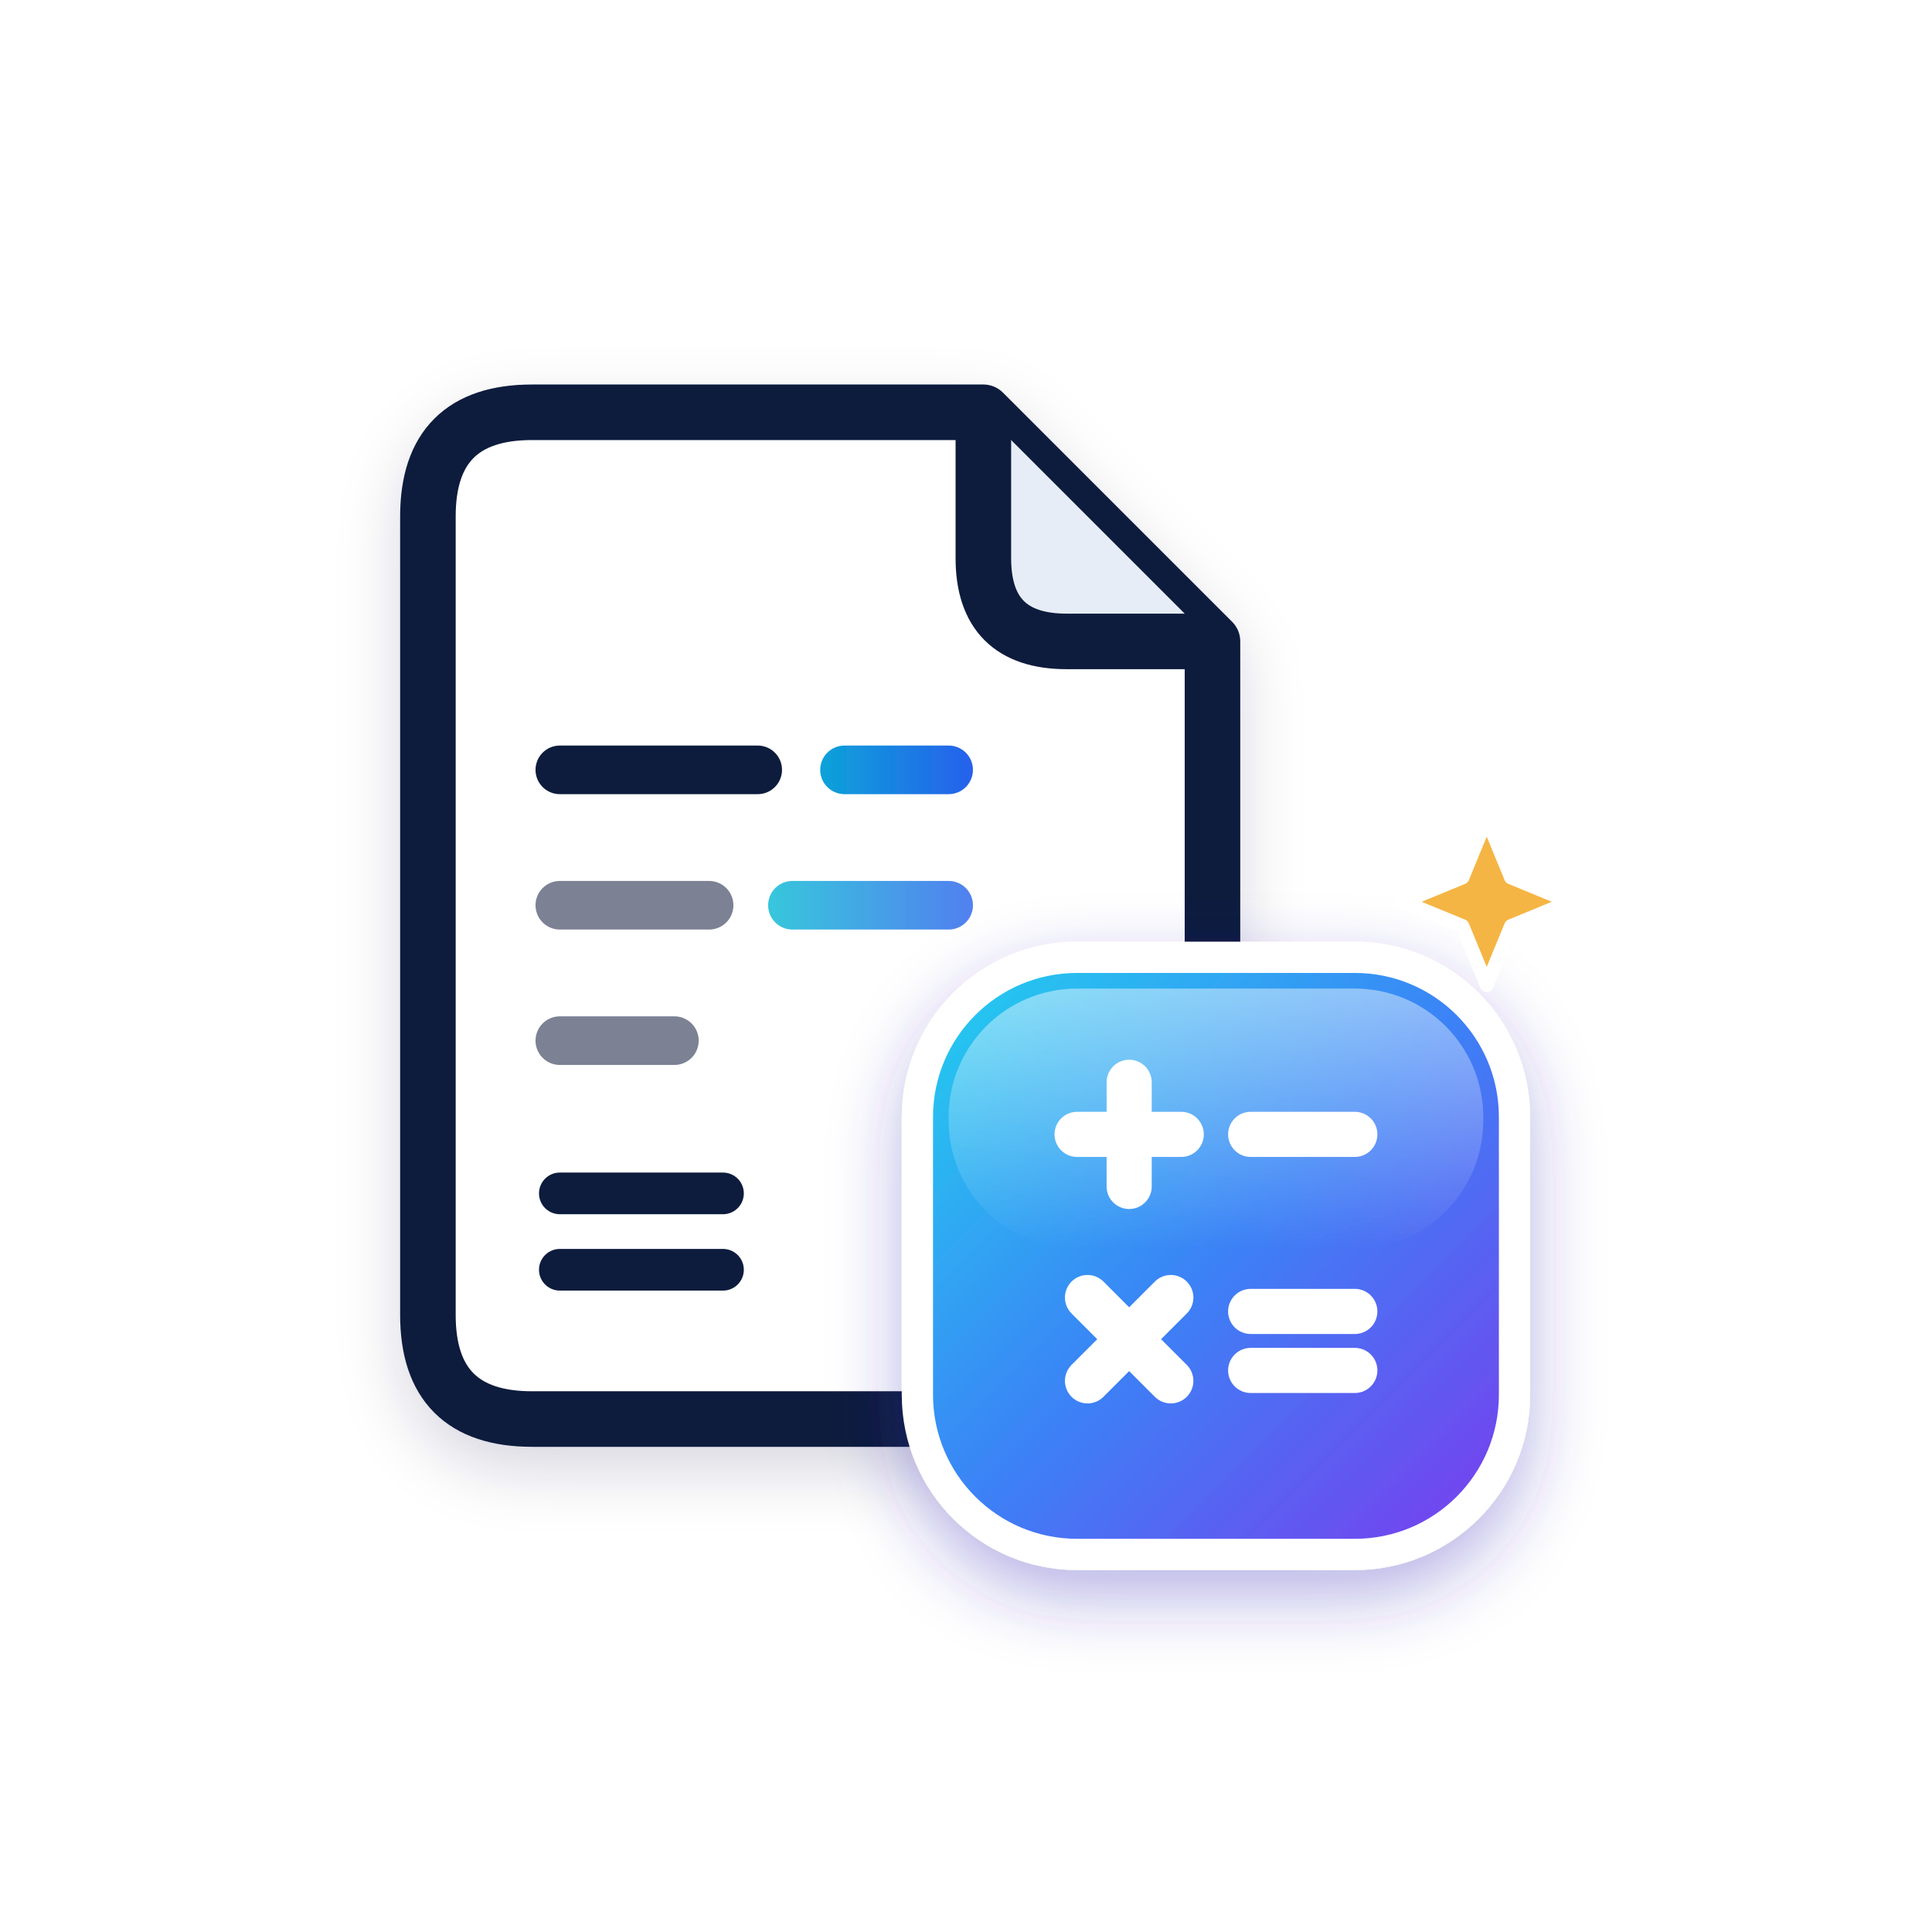
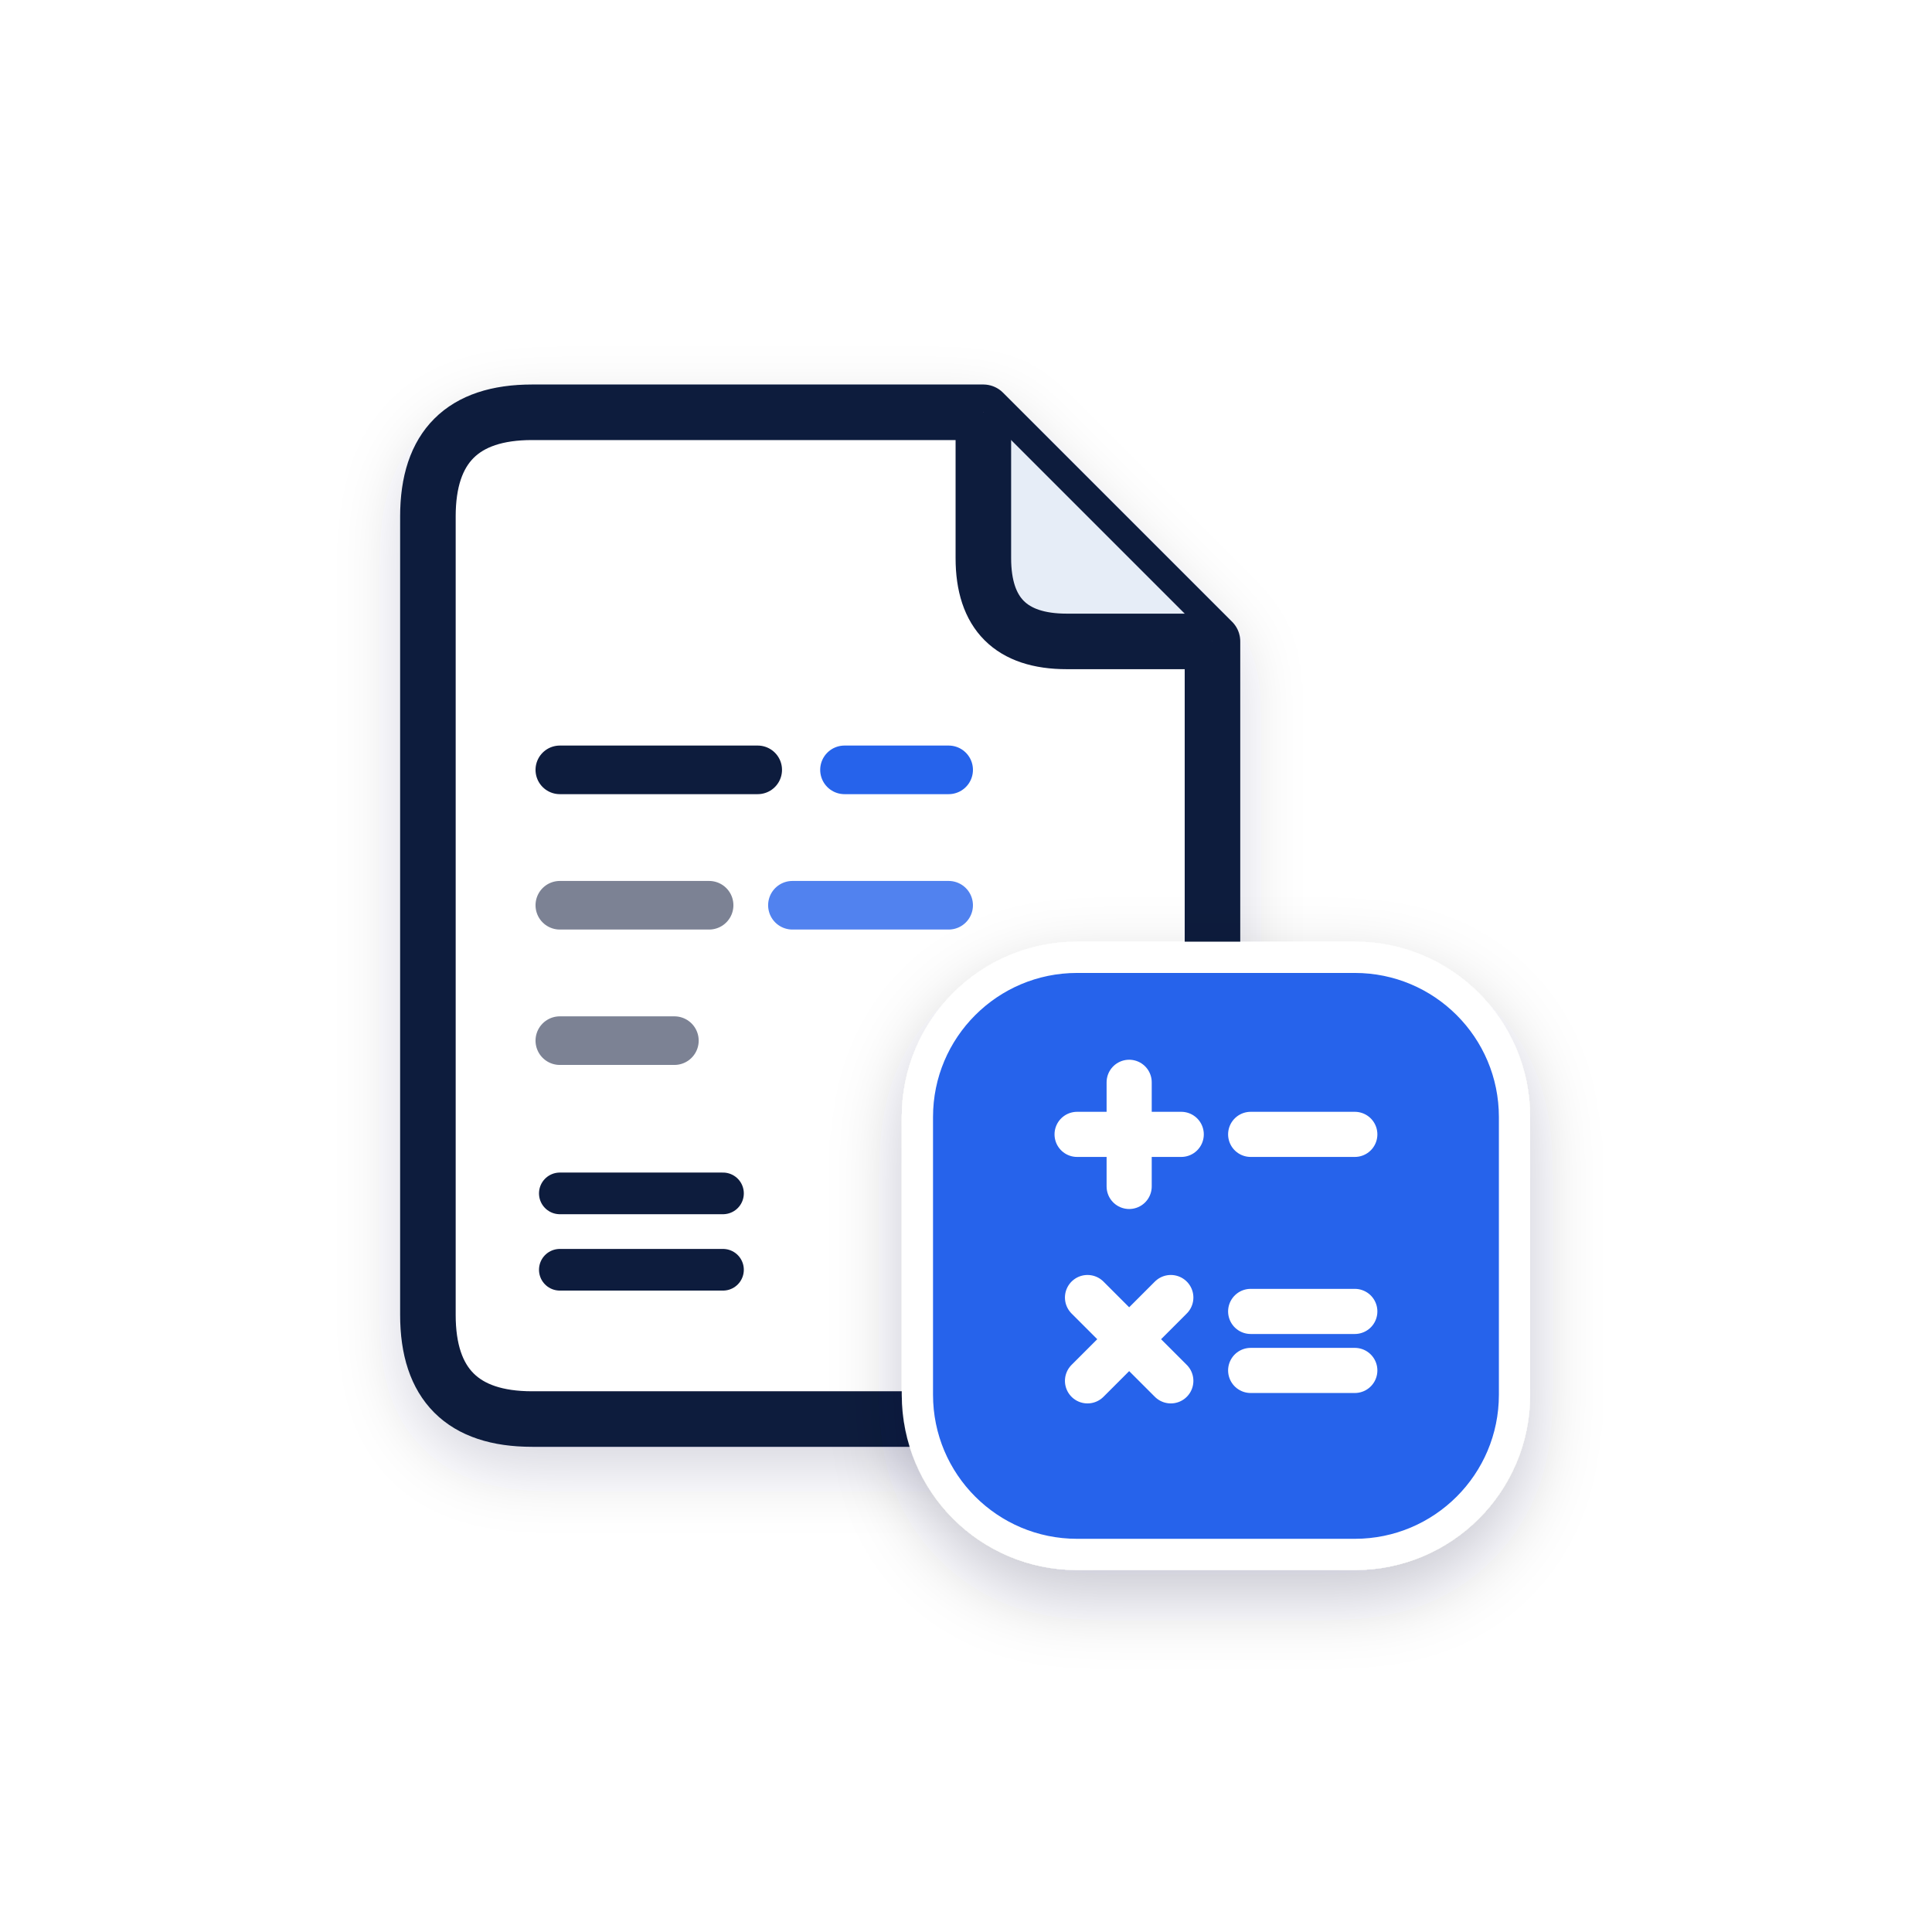
<svg xmlns="http://www.w3.org/2000/svg" viewBox="0 0 1024 1024">
  <defs>
    <linearGradient id="bg" x1="0" y1="0" x2="0" y2="1">
      <stop offset="0" stop-color="#ffffff" />
      <stop offset="1" stop-color="#eef2f8" />
    </linearGradient>
-     <linearGradient id="badge" x1="0" y1="0" x2="1" y2="1">
-       <stop offset="0" stop-color="#22d3ee" />
-       <stop offset=".5" stop-color="#3b82f6" />
-       <stop offset="1" stop-color="#7c3aed" />
-     </linearGradient>
-     <linearGradient id="shine" x1="0" y1="0" x2="0" y2="1">
-       <stop offset="0" stop-color="#ffffff" stop-opacity=".45" />
-       <stop offset="1" stop-color="#ffffff" stop-opacity="0" />
-     </linearGradient>
-     <linearGradient id="eq" gradientUnits="userSpaceOnUse" x1="430" y1="0" x2="540" y2="0">
-       <stop offset="0" stop-color="#06b6d4" />
-       <stop offset="1" stop-color="#2563eb" />
-     </linearGradient>
    <filter id="shadow" x="-20%" y="-20%" width="140%" height="140%">
      <feDropShadow dx="0" dy="14" stdDeviation="18" flood-color="#0f1b3d" flood-opacity=".16" />
    </filter>
    <filter id="glow" x="-30%" y="-30%" width="160%" height="160%">
-       <feDropShadow dx="0" dy="16" stdDeviation="20" flood-color="#3b2bb8" flood-opacity=".35" />
+       <feDropShadow dx="0" dy="16" stdDeviation="20" flood-color="#0f1b3d" flood-opacity=".22" />
    </filter>
  </defs>
  <rect width="1024" height="1024" fill="#ffffff" />
  <g transform="translate(512 512) scale(0.92) translate(-540 -505)">
    <g filter="url(#shadow)">
      <path d="M290 186 H550 L682 318 V706 Q682 766 622 766 H290 Q230 766 230 706 V246 Q230 186 290 186 Z" fill="#ffffff" stroke="#0f1b3d" stroke-width="32" stroke-linejoin="round" />
      <path d="M550 186 V270 Q550 318 598 318 H682" fill="#e6edf7" stroke="#0f1b3d" stroke-width="32" stroke-linejoin="round" />
      <path d="M306 392 H420" stroke="#0f1b3d" stroke-width="28" stroke-linecap="round" />
-       <path d="M470 392 H530" stroke="url(#eq)" stroke-width="28" stroke-linecap="round" />
+       <path d="M470 392 H530" stroke="#2563eb" stroke-width="28" stroke-linecap="round" />
      <path d="M306 470 H392" stroke="#0f1b3d" stroke-width="28" stroke-linecap="round" opacity=".55" />
-       <path d="M440 470 H530" stroke="url(#eq)" stroke-width="28" stroke-linecap="round" opacity=".8" />
+       <path d="M440 470 H530" stroke="#2563eb" stroke-width="28" stroke-linecap="round" opacity=".8" />
      <path d="M306 548 H372" stroke="#0f1b3d" stroke-width="28" stroke-linecap="round" opacity=".55" />
      <path d="M306 636 H400 M306 680 H400" stroke="#0f1b3d" stroke-width="24" stroke-linecap="round" />
    </g>
    <g filter="url(#glow)">
-       <rect x="512" y="500" width="344" height="344" rx="92" fill="url(#badge)" stroke="#ffffff" stroke-width="18" />
-       <rect x="530" y="518" width="308" height="150" rx="74" fill="url(#shine)" />
+       <rect x="512" y="500" width="344" height="344" rx="92" fill="#2563eb" stroke="#ffffff" stroke-width="18" />
      <g stroke="#ffffff" stroke-width="26" stroke-linecap="round">
        <path d="M604 602 H664 M634 572 V632" />
        <path d="M704 602 H764" />
        <path d="M610 696 L658 744 M658 696 L610 744" />
        <path d="M704 704 H764 M704 738 H764" />
      </g>
    </g>
-     <path d="M840 420 l14 34 34 14 -34 14 -14 34 -14 -34 -34 -14 34 -14 z" fill="#f5b544" stroke="#ffffff" stroke-width="8" stroke-linejoin="round" />
  </g>
</svg>
